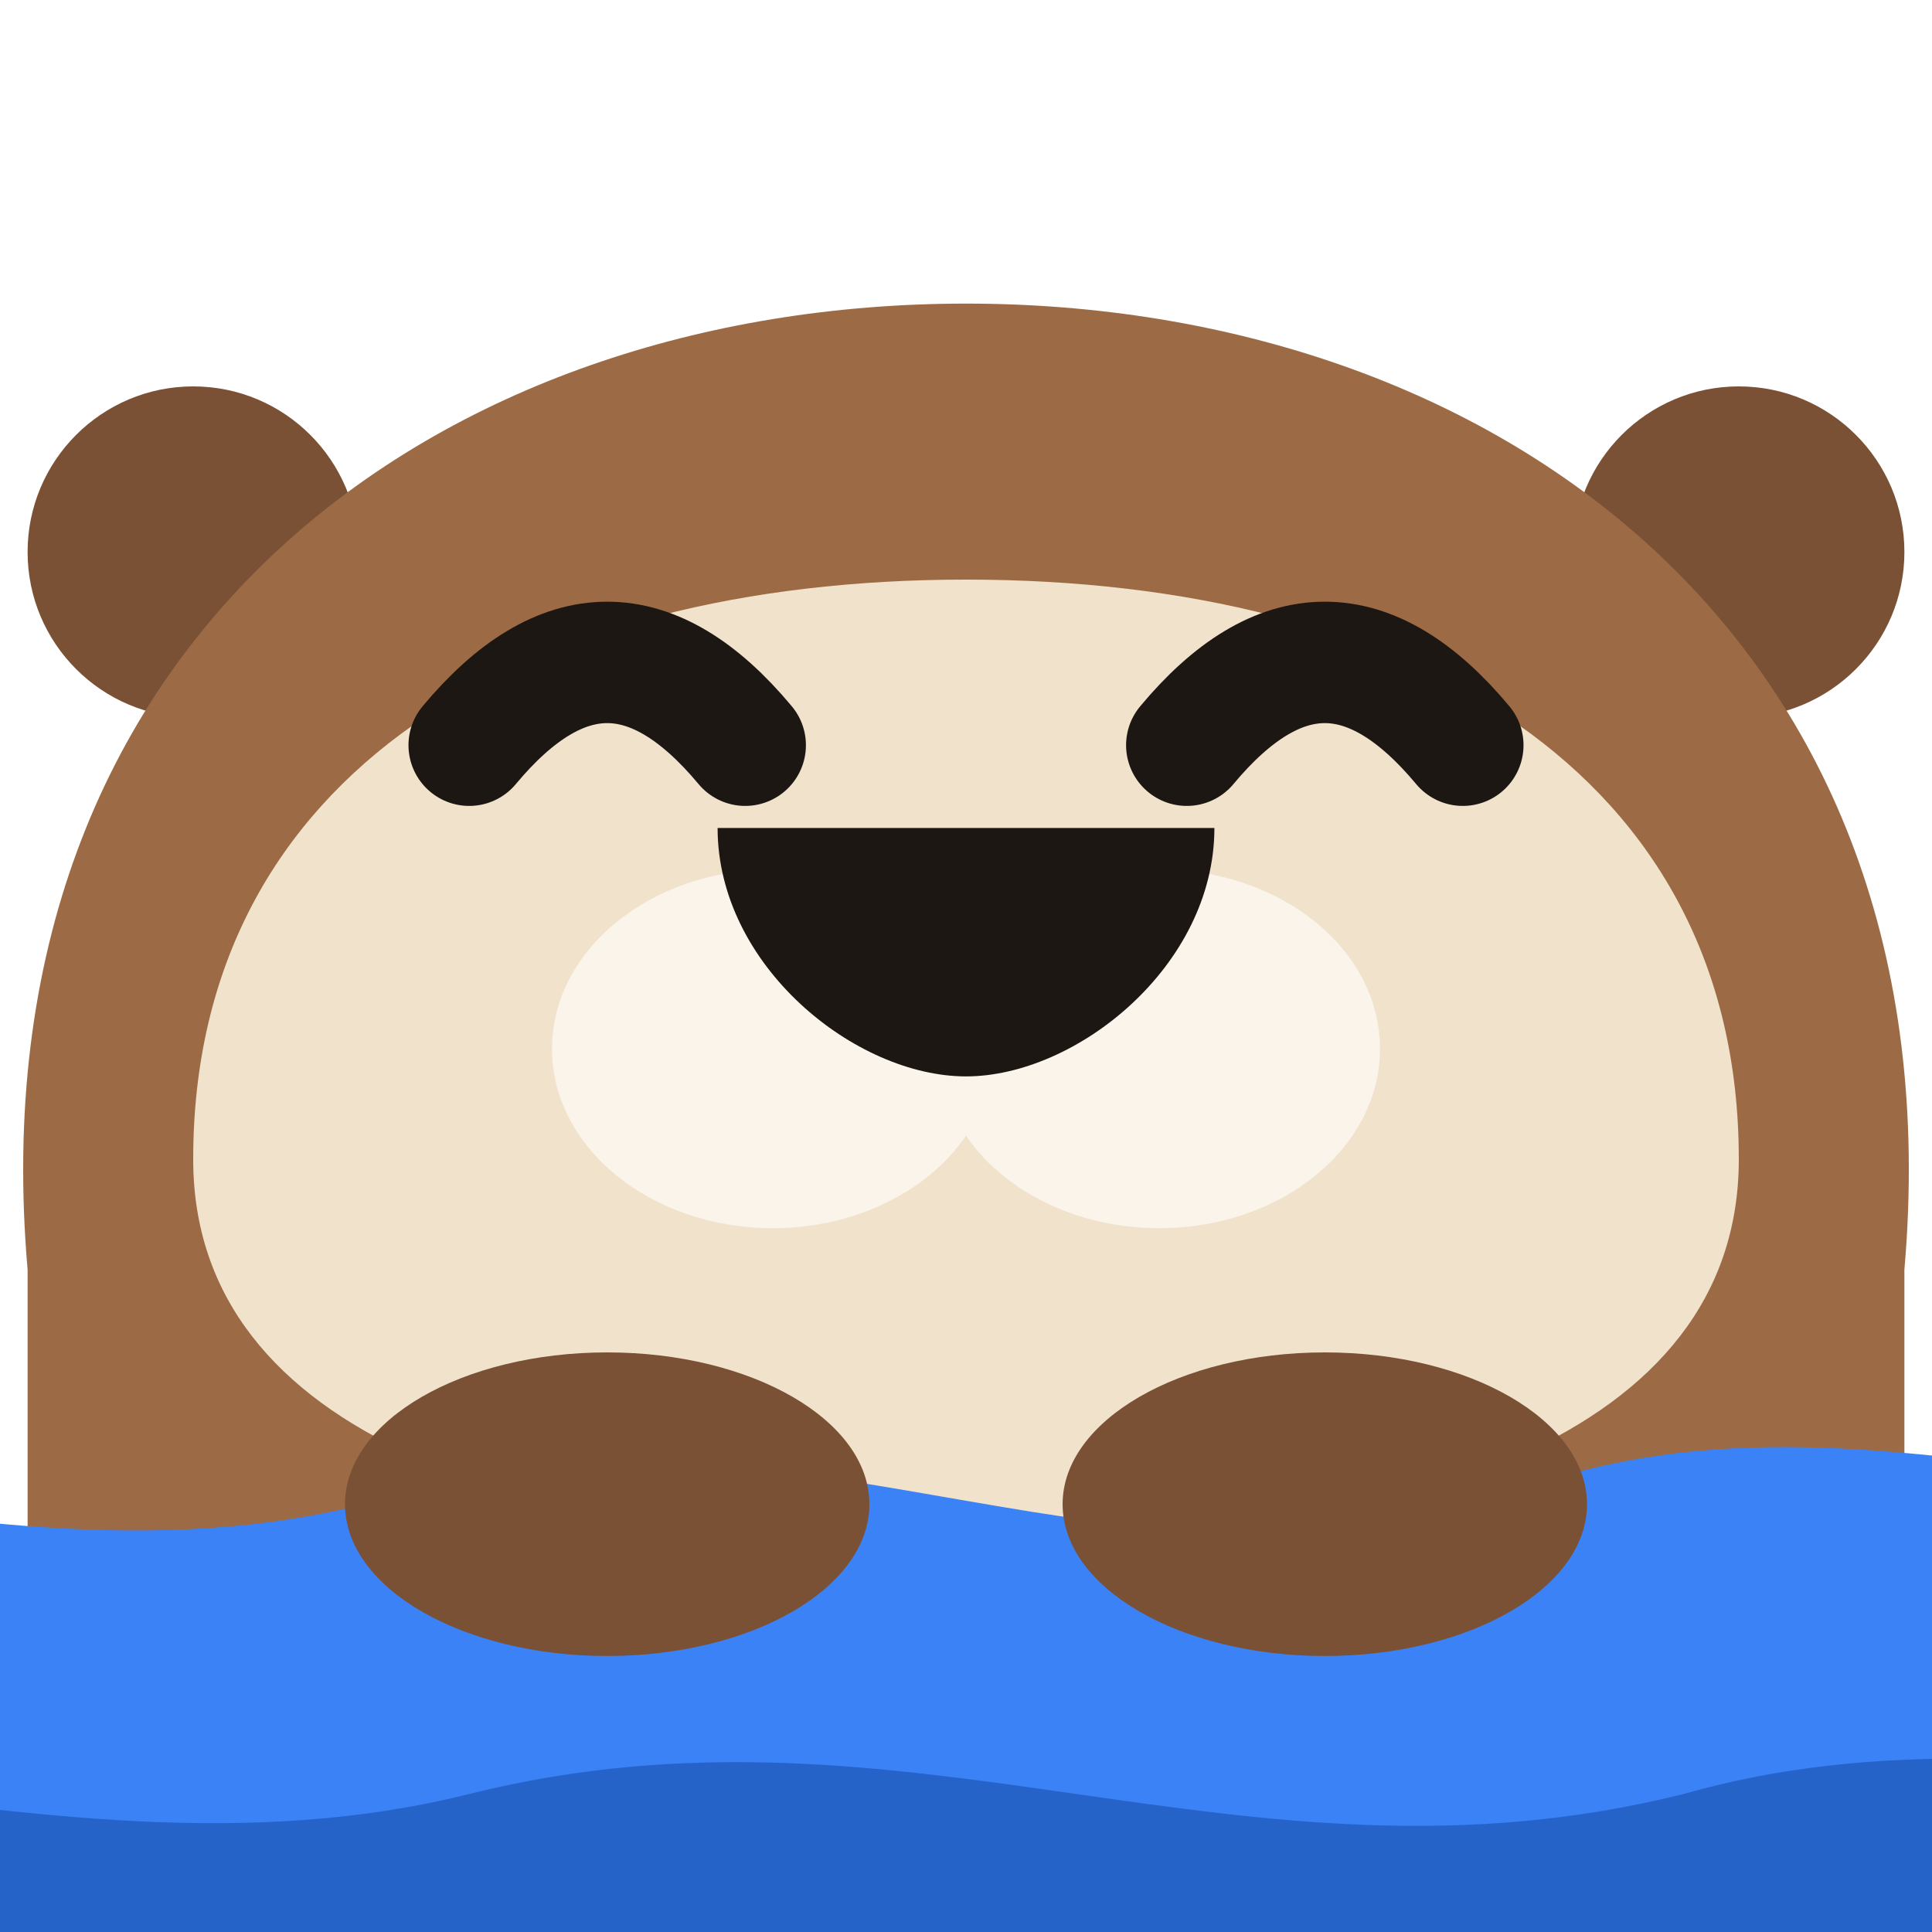
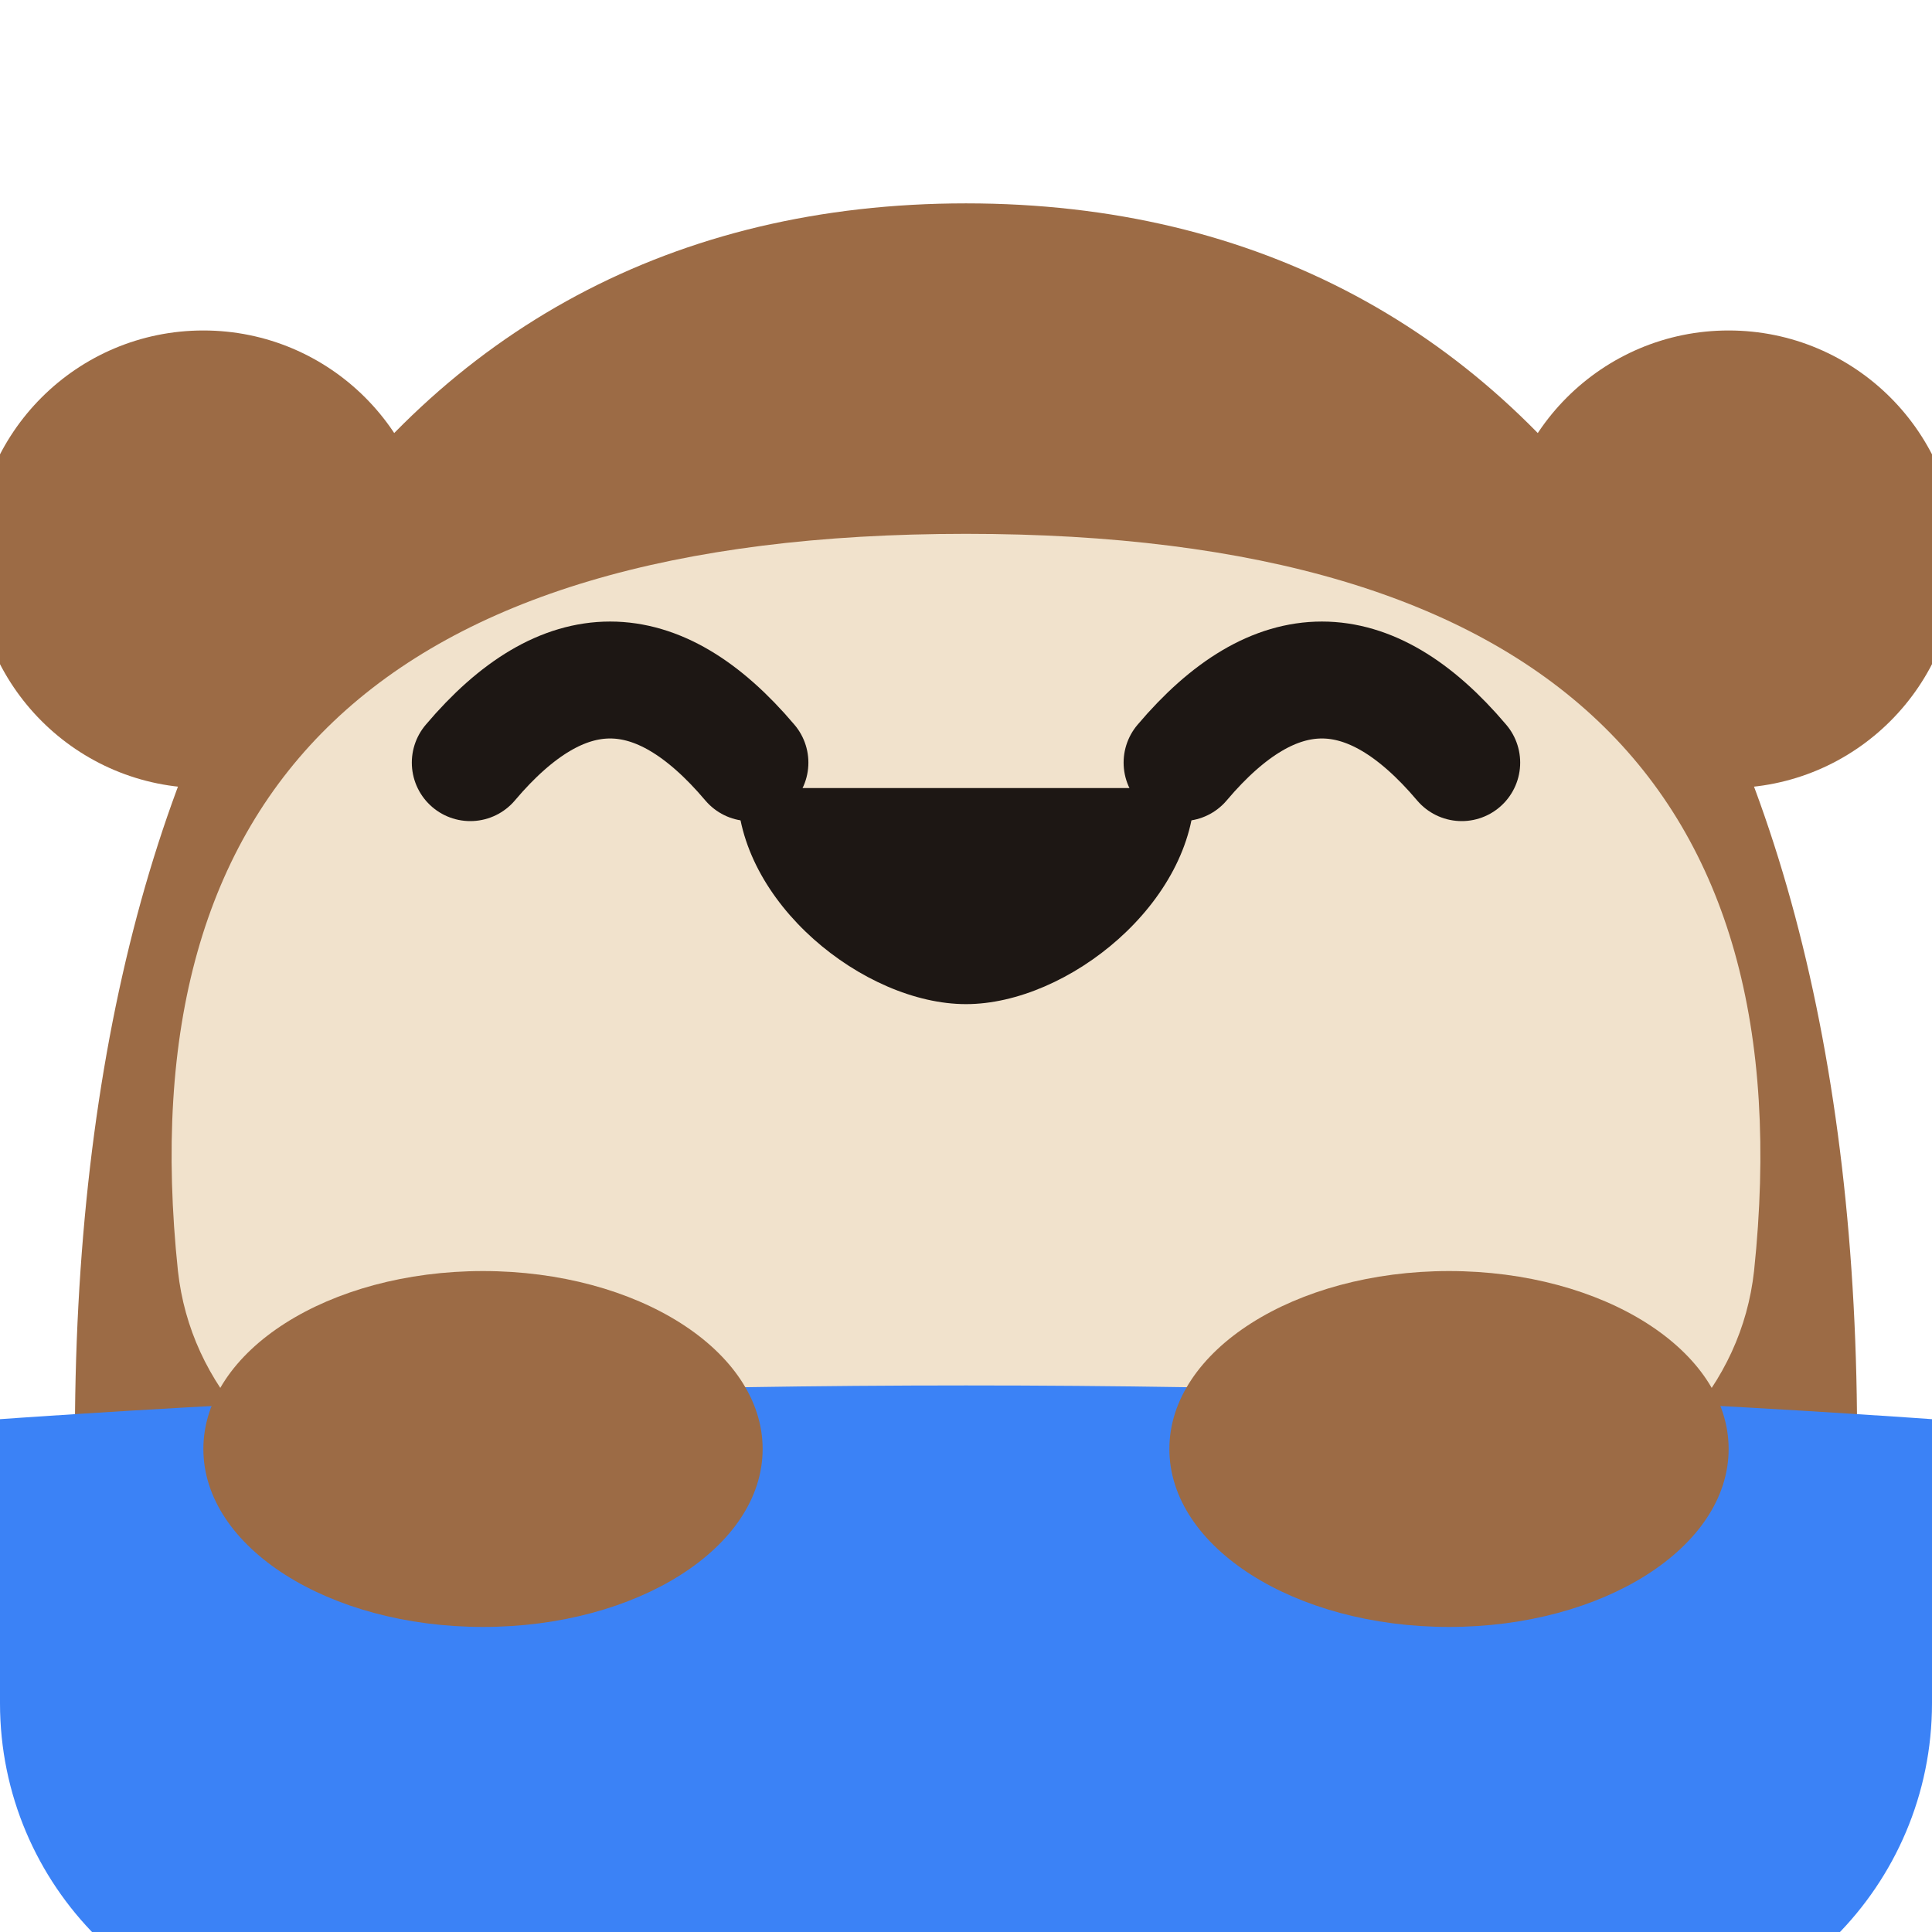
- <svg xmlns="http://www.w3.org/2000/svg" viewBox="15 24 70 70">
+ <svg xmlns="http://www.w3.org/2000/svg" viewBox="12 24 76 76">
+   <defs>
+     <clipPath id="otter-pool">
+       <rect x="12" y="64" width="76" height="40" rx="13" />
+     </clipPath>
+   </defs>
  <g>
-     <circle cx="22" cy="44" r="6" fill="#7a5135" />
-     <circle cx="78" cy="44" r="6" fill="#7a5135" />
-     <path d="M16 70 C14 47 31 35 50 35 C69 35 86 47 84 70 L84 84 L16 84 Z" fill="#9c6b45" />
-     <path d="M22 66 C22 52 34 45 50 45 C66 45 78 52 78 66 C78 76 66 80 50 80 C34 80 22 76 22 66 Z" fill="#f1e2cc" />
-     <ellipse cx="43" cy="62" rx="8" ry="6.5" fill="#fbf4ea" />
-     <ellipse cx="57" cy="62" rx="8" ry="6.5" fill="#fbf4ea" />
-     <path d="M32 51 q5 -6 10 0" fill="none" stroke="#1d1714" stroke-width="4.4" stroke-linecap="round" />
-     <path d="M58 51 q5 -6 10 0" fill="none" stroke="#1d1714" stroke-width="4.4" stroke-linecap="round" />
-     <path d="M41 54 h18 c0 5 -5 9 -9 9 c-4 0 -9 -4 -9 -9 z" fill="#1d1714" />
-     <path d="M-20 79 C0 73 14 83 30 78 C44 74 56 83 70 78 C84 73 96 82 120 77 L120 120 L-20 120 Z" fill="#3b82f6" />
-     <path d="M-20 89 C0 84 16 93 32 89 C48 85 60 93 76 89 C90 85 104 92 120 88 L120 120 L-20 120 Z" fill="#2563c9" />
-     <ellipse cx="37" cy="78.5" rx="9.5" ry="5.5" fill="#7a5135" />
-     <ellipse cx="63" cy="78.5" rx="9.5" ry="5.5" fill="#7a5135" />
+     <g>
+       <circle cx="20" cy="46" r="9" fill="#9c6b45" />
+       <circle cx="80" cy="46" r="9" fill="#9c6b45" />
+       <path d="M15 84 C14 52 27 32 50 32 C73 32 86 52 85 84 Z" fill="#9c6b45" />
+       <path d="M19 74 C17 55 27 45 50 45 C73 45 83 55 81 74 C80 83 68 88 50 88 C32 88 20 83 19 74 Z" fill="#f1e2cc" />
+       <path d="M30.5 54 q5.5 -6.5 11 0" fill="none" stroke="#1d1714" stroke-width="4.6" stroke-linecap="round" />
+       <path d="M58.5 54 q5.5 -6.5 11 0" fill="none" stroke="#1d1714" stroke-width="4.6" stroke-linecap="round" />
+       <path d="M41 55 h18 c0 4.5 -5 8.5 -9 8.5 c-4 0 -9 -4 -9 -8.5 z" fill="#1d1714" />
+       <g clip-path="url(#otter-pool)">
+         <path d="M-20 83 Q50 74 120 83 L120 120 L-20 120 Z" fill="#3b82f6" />
+       </g>
+       <ellipse cx="31" cy="81" rx="11" ry="7" fill="#9c6b45" />
+       <ellipse cx="69" cy="81" rx="11" ry="7" fill="#9c6b45" />
+     </g>
  </g>
</svg>
